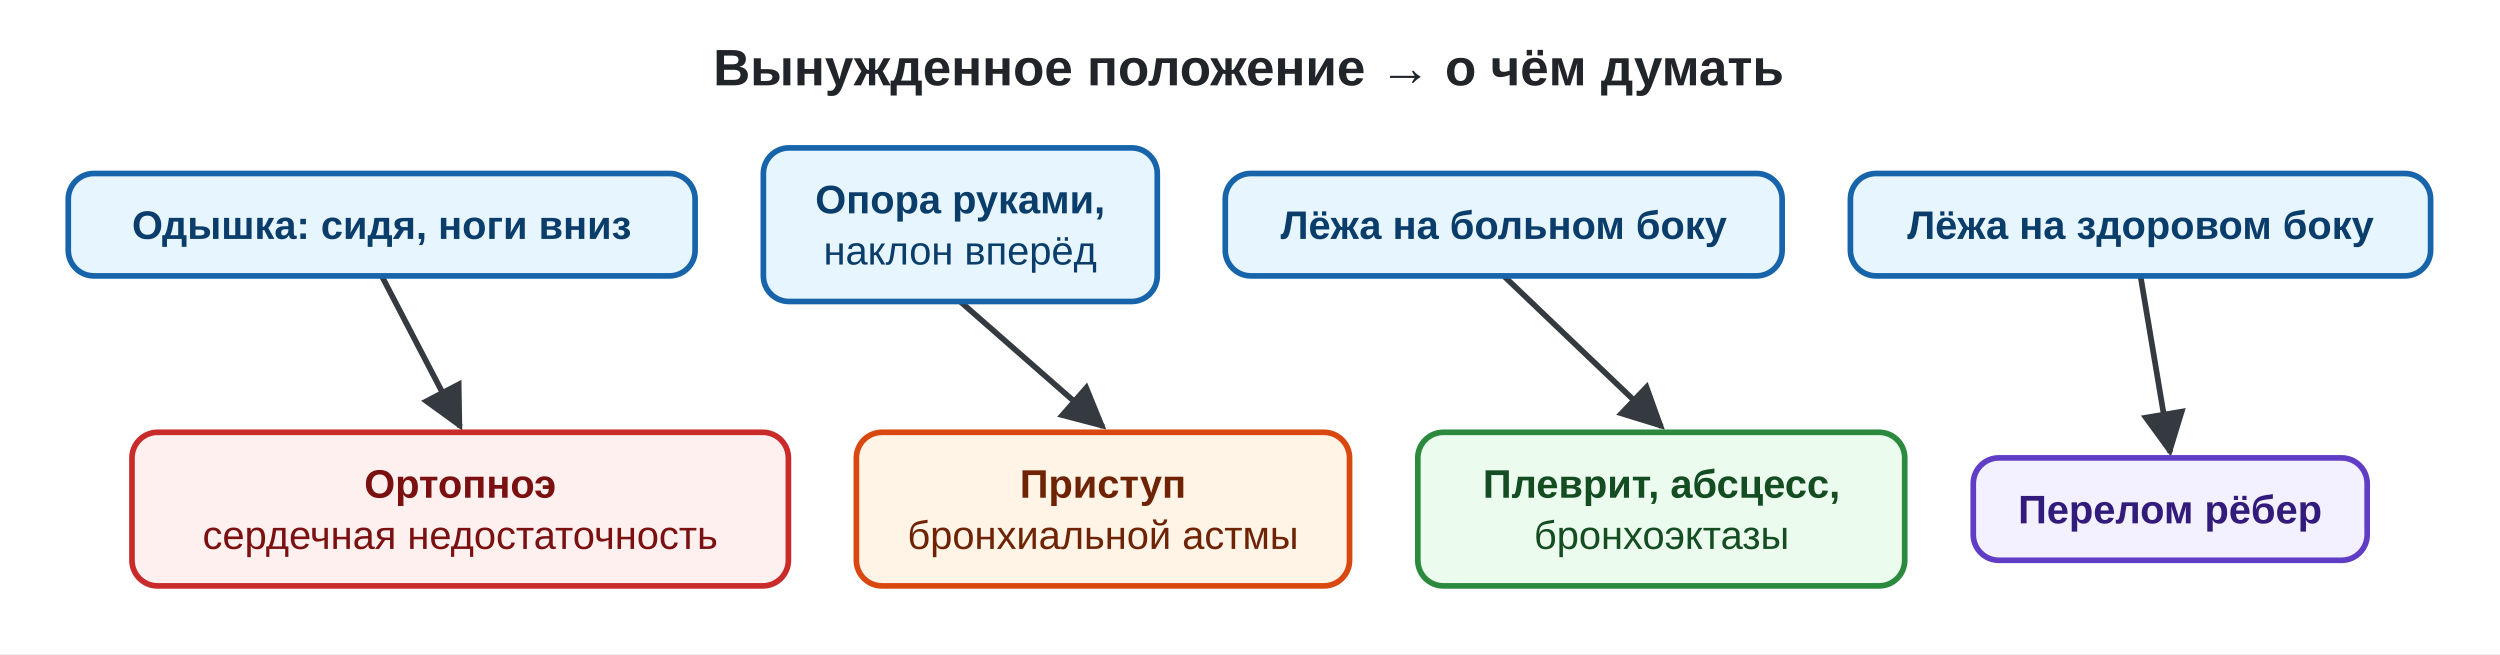
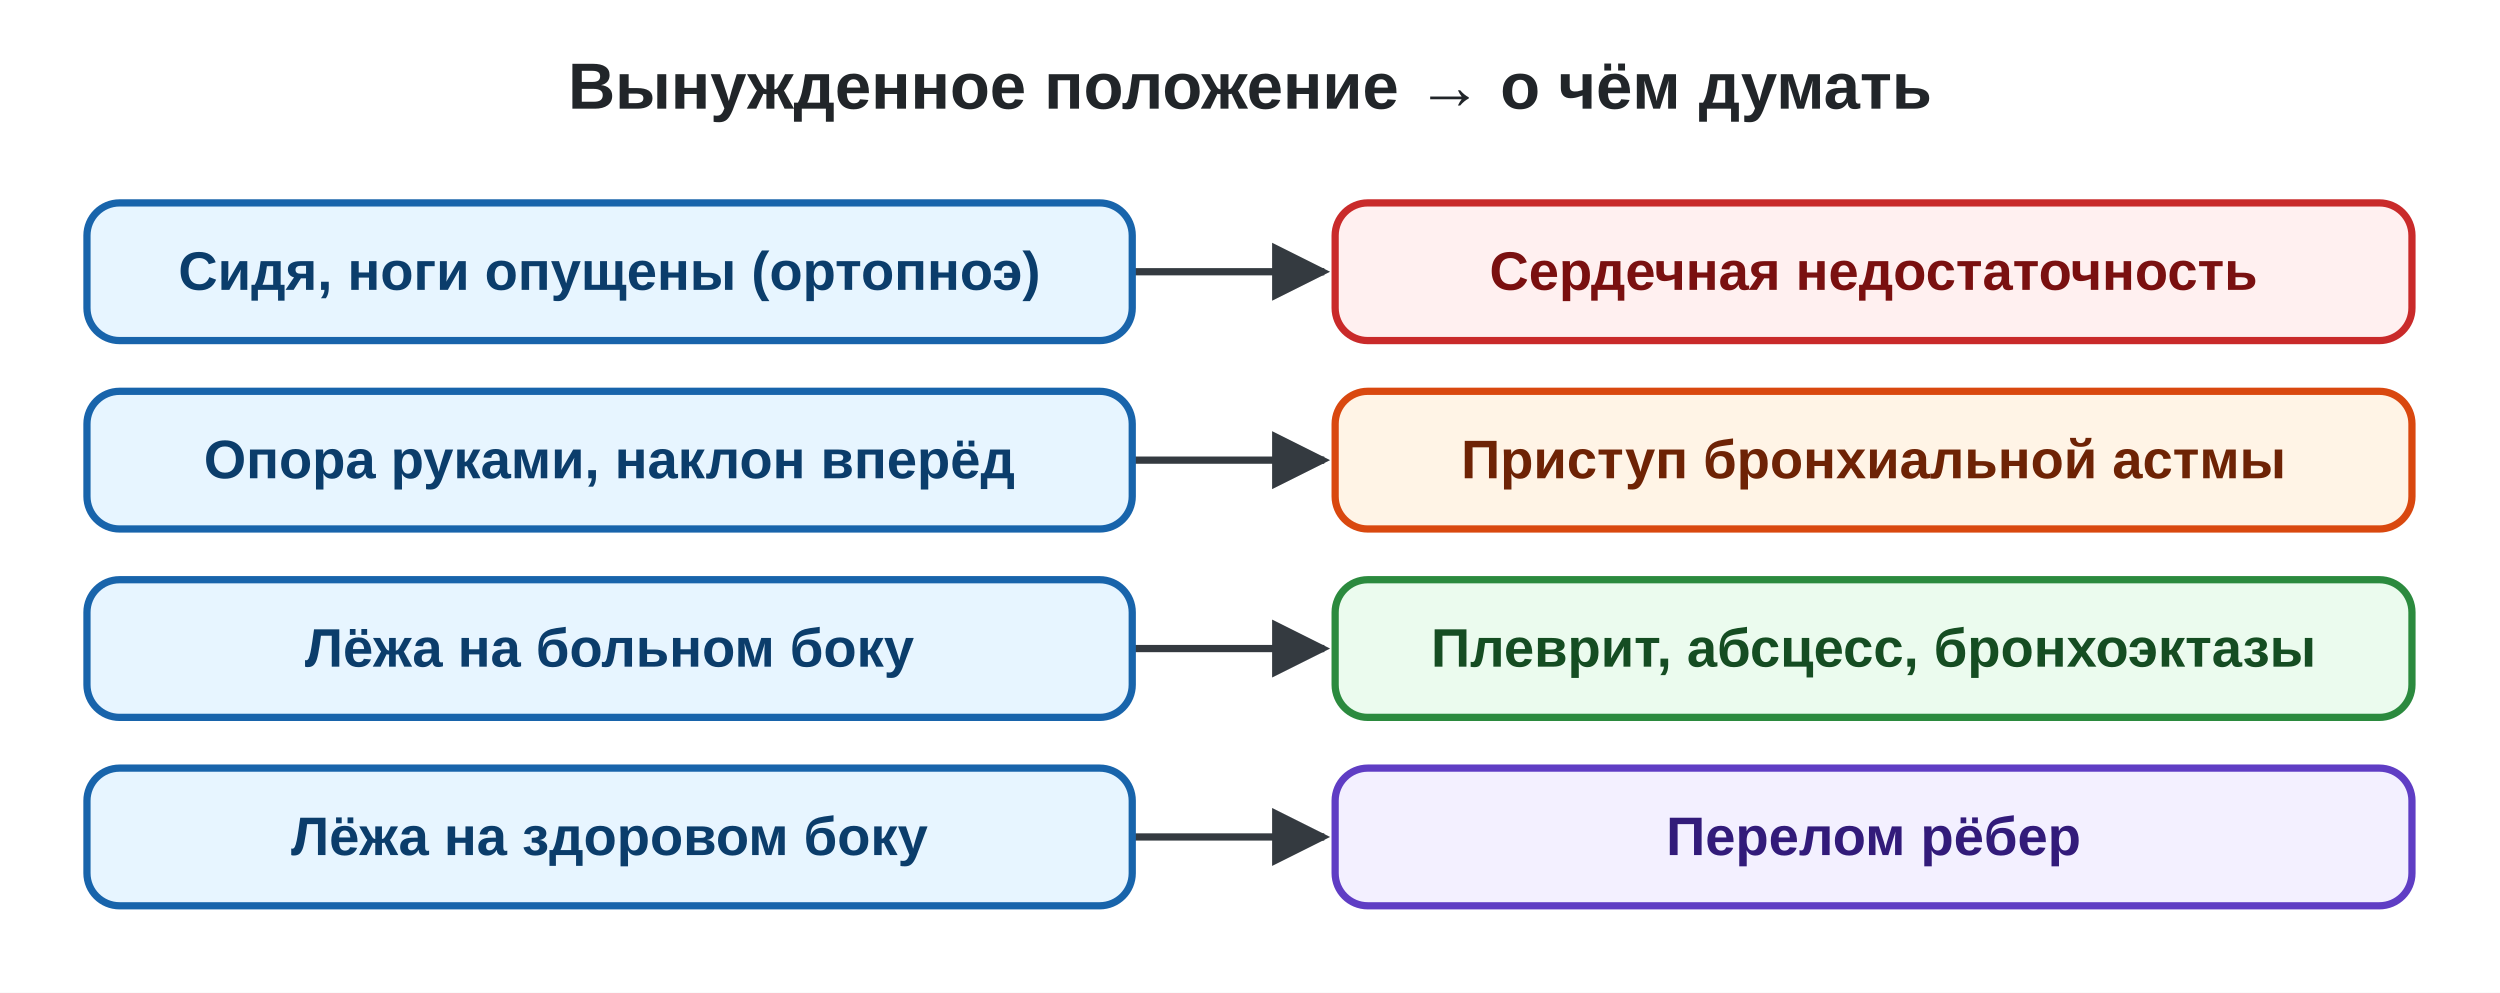
- <svg xmlns="http://www.w3.org/2000/svg" viewBox="0 0 879 230" font-family="Arial, Helvetica, sans-serif">
-   <rect width="879" height="230" fill="#ffffff" />
+ <svg xmlns="http://www.w3.org/2000/svg" viewBox="0 0 690 274" font-family="Arial, Helvetica, sans-serif">
+   <rect width="690" height="274" fill="#ffffff" />
  <defs>
    <marker id="ar" viewBox="0 0 10 10" refX="9" refY="5" markerWidth="8" markerHeight="8" orient="auto-start-reverse">
      <path d="M0,0 L10,5 L0,10 z" fill="#343a40" />
    </marker>
  </defs>
-   <text x="439" y="30" text-anchor="middle" font-size="18" font-weight="bold" fill="#212529">Вынужденное положение → о чём думать</text>
-   <line x1="134.2" y1="97.0" x2="161.8" y2="150.0" stroke="#343a40" stroke-width="2" marker-end="url(#ar)" />
-   <line x1="337.6" y1="106.0" x2="387.8" y2="150.0" stroke="#343a40" stroke-width="2" marker-end="url(#ar)" />
-   <line x1="528.7" y1="97.0" x2="584.2" y2="150.0" stroke="#343a40" stroke-width="2" marker-end="url(#ar)" />
-   <line x1="752.6" y1="97.0" x2="763.0" y2="159.0" stroke="#343a40" stroke-width="2" marker-end="url(#ar)" />
-   <rect x="24.0" y="61.0" width="220.4" height="36.0" rx="9" fill="#e7f5ff" stroke="#1864ab" stroke-width="2" />
-   <text x="134.2" y="84.0" text-anchor="middle" font-size="14" font-weight="bold" fill="#0b3d6b">Одышка: сидя, ноги вниз</text>
-   <rect x="268.4" y="52.0" width="138.5" height="54.0" rx="9" fill="#e7f5ff" stroke="#1864ab" stroke-width="2" />
-   <text x="337.6" y="75.0" text-anchor="middle" font-size="14" font-weight="bold" fill="#0b3d6b">Опора руками,</text>
-   <text x="337.6" y="93.0" text-anchor="middle" font-size="14" font-weight="normal" fill="#0b3d6b">наклон вперёд</text>
-   <rect x="430.8" y="61.0" width="195.8" height="36.0" rx="9" fill="#e7f5ff" stroke="#1864ab" stroke-width="2" />
-   <text x="528.7" y="84.0" text-anchor="middle" font-size="14" font-weight="bold" fill="#0b3d6b">Лёжа на больном боку</text>
-   <rect x="650.6" y="61.0" width="204.0" height="36.0" rx="9" fill="#e7f5ff" stroke="#1864ab" stroke-width="2" />
-   <text x="752.6" y="84.0" text-anchor="middle" font-size="14" font-weight="bold" fill="#0b3d6b">Лёжа на здоровом боку</text>
-   <rect x="46.4" y="152.0" width="230.8" height="54.0" rx="9" fill="#fff0f0" stroke="#c92a2a" stroke-width="2" />
-   <text x="161.8" y="175.0" text-anchor="middle" font-size="14" font-weight="bold" fill="#7a1010">Ортопноэ</text>
-   <text x="161.8" y="193.0" text-anchor="middle" font-size="14" font-weight="normal" fill="#7a1010">сердечная недостаточность</text>
-   <rect x="301.1" y="152.0" width="173.4" height="54.0" rx="9" fill="#fff4e6" stroke="#d9480f" stroke-width="2" />
-   <text x="387.8" y="175.0" text-anchor="middle" font-size="14" font-weight="bold" fill="#6e2305">Приступ</text>
-   <text x="387.8" y="193.0" text-anchor="middle" font-size="14" font-weight="normal" fill="#6e2305">бронхиальной астмы</text>
-   <rect x="498.5" y="152.0" width="171.2" height="54.0" rx="9" fill="#ebfbee" stroke="#2b8a3e" stroke-width="2" />
-   <text x="584.2" y="175.0" text-anchor="middle" font-size="14" font-weight="bold" fill="#154d22">Плеврит, абсцесс,</text>
-   <text x="584.2" y="193.0" text-anchor="middle" font-size="14" font-weight="normal" fill="#154d22">бронхоэктазы</text>
-   <rect x="693.8" y="161.0" width="138.5" height="36.0" rx="9" fill="#f3f0ff" stroke="#5f3dc4" stroke-width="2" />
-   <text x="763.0" y="184.0" text-anchor="middle" font-size="14" font-weight="bold" fill="#321b7a">Перелом рёбер</text>
+   <text x="345" y="30" text-anchor="middle" font-size="18" font-weight="bold" fill="#212529">Вынужденное положение → о чём думать</text>
+   <line x1="312.5" y1="75.0" x2="365.5" y2="75.0" stroke="#343a40" stroke-width="2" marker-end="url(#ar)" />
+   <line x1="312.5" y1="127.0" x2="365.5" y2="127.0" stroke="#343a40" stroke-width="2" marker-end="url(#ar)" />
+   <line x1="312.5" y1="179.0" x2="365.5" y2="179.0" stroke="#343a40" stroke-width="2" marker-end="url(#ar)" />
+   <line x1="312.5" y1="231.0" x2="365.5" y2="231.0" stroke="#343a40" stroke-width="2" marker-end="url(#ar)" />
+   <rect x="24.0" y="56.0" width="288.5" height="38.0" rx="9" fill="#e7f5ff" stroke="#1864ab" stroke-width="2" />
+   <text x="168.2" y="80.0" text-anchor="middle" font-size="15" font-weight="bold" fill="#0b3d6b">Сидя, ноги опущены (ортопноэ)</text>
+   <rect x="24.0" y="108.0" width="288.5" height="38.0" rx="9" fill="#e7f5ff" stroke="#1864ab" stroke-width="2" />
+   <text x="168.2" y="132.0" text-anchor="middle" font-size="15" font-weight="bold" fill="#0b3d6b">Опора руками, наклон вперёд</text>
+   <rect x="24.0" y="160.0" width="288.5" height="38.0" rx="9" fill="#e7f5ff" stroke="#1864ab" stroke-width="2" />
+   <text x="168.2" y="184.0" text-anchor="middle" font-size="15" font-weight="bold" fill="#0b3d6b">Лёжа на больном боку</text>
+   <rect x="24.0" y="212.0" width="288.5" height="38.0" rx="9" fill="#e7f5ff" stroke="#1864ab" stroke-width="2" />
+   <text x="168.2" y="236.0" text-anchor="middle" font-size="15" font-weight="bold" fill="#0b3d6b">Лёжа на здоровом боку</text>
+   <rect x="368.5" y="56.0" width="297.2" height="38.0" rx="9" fill="#fff0f0" stroke="#c92a2a" stroke-width="2" />
+   <text x="517.1" y="80.0" text-anchor="middle" font-size="15" font-weight="bold" fill="#7a1010">Сердечная недостаточность</text>
+   <rect x="368.5" y="108.0" width="297.2" height="38.0" rx="9" fill="#fff4e6" stroke="#d9480f" stroke-width="2" />
+   <text x="517.1" y="132.0" text-anchor="middle" font-size="15" font-weight="bold" fill="#6e2305">Приступ бронхиальной астмы</text>
+   <rect x="368.5" y="160.0" width="297.2" height="38.0" rx="9" fill="#ebfbee" stroke="#2b8a3e" stroke-width="2" />
+   <text x="517.1" y="184.0" text-anchor="middle" font-size="15" font-weight="bold" fill="#154d22">Плеврит, абсцесс, бронхоэктазы</text>
+   <rect x="368.5" y="212.0" width="297.2" height="38.0" rx="9" fill="#f3f0ff" stroke="#5f3dc4" stroke-width="2" />
+   <text x="517.1" y="236.0" text-anchor="middle" font-size="15" font-weight="bold" fill="#321b7a">Перелом рёбер</text>
</svg>
